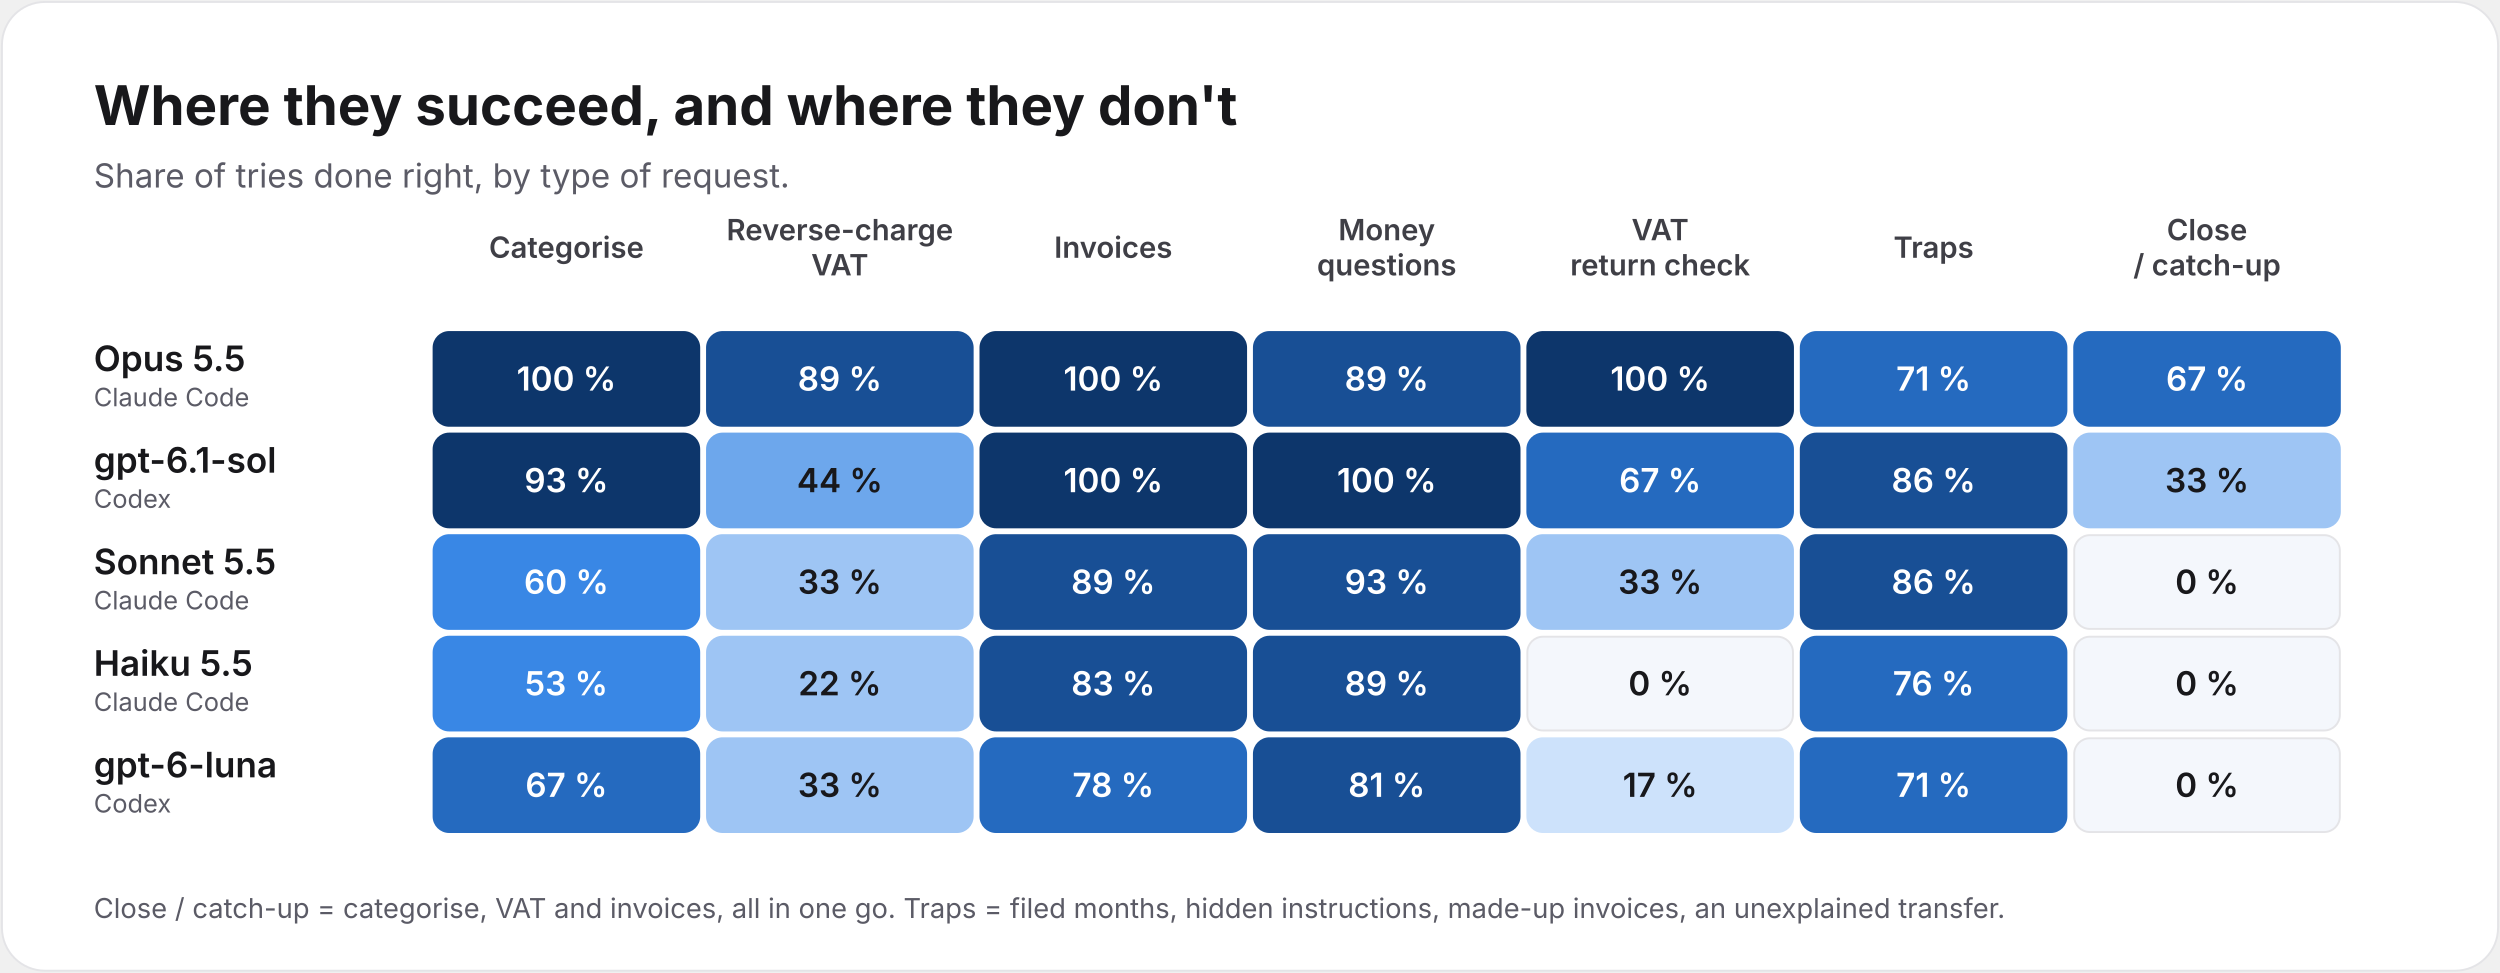
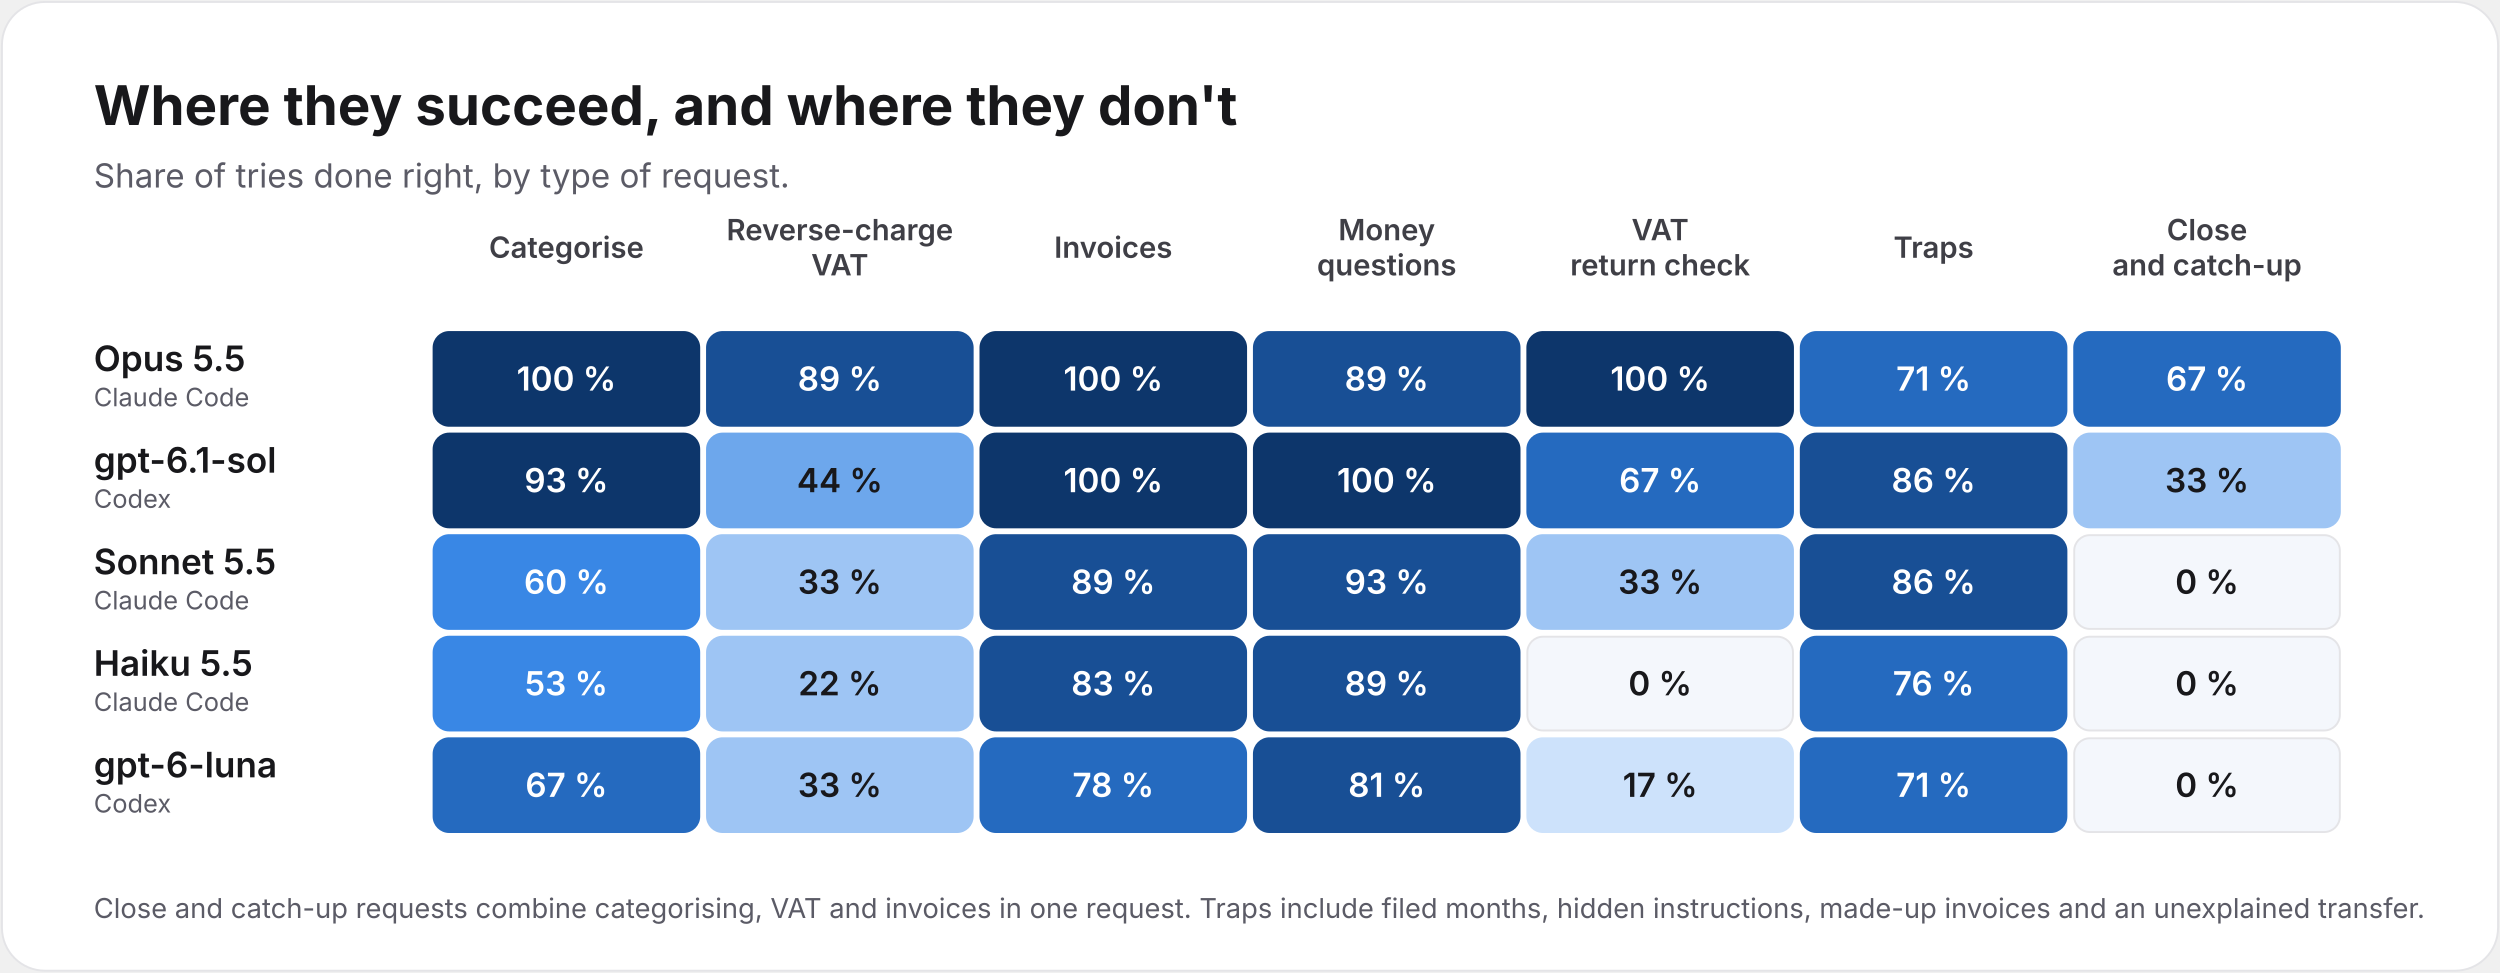
<svg xmlns="http://www.w3.org/2000/svg" width="1280" height="498" viewBox="0 0 1280 498" font-family="-apple-system, BlinkMacSystemFont, 'SF Pro Text', Inter, 'Segoe UI', system-ui, sans-serif" role="img" aria-label="Success by type of request and agent">
  <rect x="1" y="1" width="1278" height="496" rx="22" fill="#ffffff" stroke="#e4e4e7" />
  <text x="48" y="64" font-size="28" font-weight="700" fill="#18181b" text-anchor="start">Where they succeed, and where they don't</text>
  <text x="48" y="96" font-size="17" font-weight="400" fill="#5b5b66" text-anchor="start">Share of tries done right, by type of request.</text>
  <text x="290" y="132" font-size="15" font-weight="600" fill="#3f3f46" text-anchor="middle">Categorise</text>
  <text x="430" y="123" font-size="15" font-weight="600" fill="#3f3f46" text-anchor="middle">Reverse-charge</text>
  <text x="430" y="141" font-size="15" font-weight="600" fill="#3f3f46" text-anchor="middle">VAT</text>
  <text x="570" y="132" font-size="15" font-weight="600" fill="#3f3f46" text-anchor="middle">Invoices</text>
  <text x="710" y="123" font-size="15" font-weight="600" fill="#3f3f46" text-anchor="middle">Money</text>
  <text x="710" y="141" font-size="15" font-weight="600" fill="#3f3f46" text-anchor="middle">questions</text>
  <text x="850" y="123" font-size="15" font-weight="600" fill="#3f3f46" text-anchor="middle">VAT</text>
  <text x="850" y="141" font-size="15" font-weight="600" fill="#3f3f46" text-anchor="middle">return check</text>
  <text x="990" y="132" font-size="15" font-weight="600" fill="#3f3f46" text-anchor="middle">Traps</text>
  <text x="1130" y="123" font-size="15" font-weight="600" fill="#3f3f46" text-anchor="middle">Close</text>
-   <text x="1130" y="141" font-size="15" font-weight="600" fill="#3f3f46" text-anchor="middle">/ catch-up</text>
+   <text x="1130" y="141" font-size="15" font-weight="600" fill="#3f3f46" text-anchor="middle">and catch-up</text>
  <text x="48" y="190" font-size="18" font-weight="600" fill="#18181b" text-anchor="start">Opus 5.5</text>
  <text x="48" y="208" font-size="13" font-weight="400" fill="#5b5b66" text-anchor="start">Claude Code</text>
  <rect x="222" y="170" width="136" height="48" rx="8" fill="#0d366b" stroke="#0d366b" />
  <text x="290" y="200" font-size="17" font-weight="600" fill="#ffffff" text-anchor="middle">100 %</text>
  <rect x="362" y="170" width="136" height="48" rx="8" fill="#184f95" stroke="#184f95" />
  <text x="430" y="200" font-size="17" font-weight="600" fill="#ffffff" text-anchor="middle">89 %</text>
  <rect x="502" y="170" width="136" height="48" rx="8" fill="#0d366b" stroke="#0d366b" />
  <text x="570" y="200" font-size="17" font-weight="600" fill="#ffffff" text-anchor="middle">100 %</text>
  <rect x="642" y="170" width="136" height="48" rx="8" fill="#184f95" stroke="#184f95" />
  <text x="710" y="200" font-size="17" font-weight="600" fill="#ffffff" text-anchor="middle">89 %</text>
  <rect x="782" y="170" width="136" height="48" rx="8" fill="#0d366b" stroke="#0d366b" />
  <text x="850" y="200" font-size="17" font-weight="600" fill="#ffffff" text-anchor="middle">100 %</text>
  <rect x="922" y="170" width="136" height="48" rx="8" fill="#256abf" stroke="#256abf" />
  <text x="990" y="200" font-size="17" font-weight="600" fill="#ffffff" text-anchor="middle">71 %</text>
  <rect x="1062" y="170" width="136" height="48" rx="8" fill="#256abf" stroke="#256abf" />
  <text x="1130" y="200" font-size="17" font-weight="600" fill="#ffffff" text-anchor="middle">67 %</text>
  <text x="48" y="242" font-size="18" font-weight="600" fill="#18181b" text-anchor="start">gpt-6.1-sol</text>
  <text x="48" y="260" font-size="13" font-weight="400" fill="#5b5b66" text-anchor="start">Codex</text>
  <rect x="222" y="222" width="136" height="48" rx="8" fill="#0d366b" stroke="#0d366b" />
  <text x="290" y="252" font-size="17" font-weight="600" fill="#ffffff" text-anchor="middle">93 %</text>
  <rect x="362" y="222" width="136" height="48" rx="8" fill="#6da7ec" stroke="#6da7ec" />
  <text x="430" y="252" font-size="17" font-weight="600" fill="#18181b" text-anchor="middle">44 %</text>
  <rect x="502" y="222" width="136" height="48" rx="8" fill="#0d366b" stroke="#0d366b" />
  <text x="570" y="252" font-size="17" font-weight="600" fill="#ffffff" text-anchor="middle">100 %</text>
  <rect x="642" y="222" width="136" height="48" rx="8" fill="#0d366b" stroke="#0d366b" />
  <text x="710" y="252" font-size="17" font-weight="600" fill="#ffffff" text-anchor="middle">100 %</text>
  <rect x="782" y="222" width="136" height="48" rx="8" fill="#256abf" stroke="#256abf" />
  <text x="850" y="252" font-size="17" font-weight="600" fill="#ffffff" text-anchor="middle">67 %</text>
  <rect x="922" y="222" width="136" height="48" rx="8" fill="#184f95" stroke="#184f95" />
  <text x="990" y="252" font-size="17" font-weight="600" fill="#ffffff" text-anchor="middle">86 %</text>
  <rect x="1062" y="222" width="136" height="48" rx="8" fill="#9ec5f4" stroke="#9ec5f4" />
  <text x="1130" y="252" font-size="17" font-weight="600" fill="#18181b" text-anchor="middle">33 %</text>
  <text x="48" y="294" font-size="18" font-weight="600" fill="#18181b" text-anchor="start">Sonnet 5.5</text>
  <text x="48" y="312" font-size="13" font-weight="400" fill="#5b5b66" text-anchor="start">Claude Code</text>
  <rect x="222" y="274" width="136" height="48" rx="8" fill="#3987e5" stroke="#3987e5" />
  <text x="290" y="304" font-size="17" font-weight="600" fill="#ffffff" text-anchor="middle">60 %</text>
  <rect x="362" y="274" width="136" height="48" rx="8" fill="#9ec5f4" stroke="#9ec5f4" />
  <text x="430" y="304" font-size="17" font-weight="600" fill="#18181b" text-anchor="middle">33 %</text>
  <rect x="502" y="274" width="136" height="48" rx="8" fill="#184f95" stroke="#184f95" />
  <text x="570" y="304" font-size="17" font-weight="600" fill="#ffffff" text-anchor="middle">89 %</text>
  <rect x="642" y="274" width="136" height="48" rx="8" fill="#184f95" stroke="#184f95" />
  <text x="710" y="304" font-size="17" font-weight="600" fill="#ffffff" text-anchor="middle">93 %</text>
  <rect x="782" y="274" width="136" height="48" rx="8" fill="#9ec5f4" stroke="#9ec5f4" />
  <text x="850" y="304" font-size="17" font-weight="600" fill="#18181b" text-anchor="middle">33 %</text>
  <rect x="922" y="274" width="136" height="48" rx="8" fill="#184f95" stroke="#184f95" />
  <text x="990" y="304" font-size="17" font-weight="600" fill="#ffffff" text-anchor="middle">86 %</text>
  <rect x="1062" y="274" width="136" height="48" rx="8" fill="#f4f7fc" stroke="#e4e4e7" />
  <text x="1130" y="304" font-size="17" font-weight="600" fill="#18181b" text-anchor="middle">0 %</text>
  <text x="48" y="346" font-size="18" font-weight="600" fill="#18181b" text-anchor="start">Haiku 5.5</text>
  <text x="48" y="364" font-size="13" font-weight="400" fill="#5b5b66" text-anchor="start">Claude Code</text>
  <rect x="222" y="326" width="136" height="48" rx="8" fill="#3987e5" stroke="#3987e5" />
  <text x="290" y="356" font-size="17" font-weight="600" fill="#ffffff" text-anchor="middle">53 %</text>
  <rect x="362" y="326" width="136" height="48" rx="8" fill="#9ec5f4" stroke="#9ec5f4" />
  <text x="430" y="356" font-size="17" font-weight="600" fill="#18181b" text-anchor="middle">22 %</text>
  <rect x="502" y="326" width="136" height="48" rx="8" fill="#184f95" stroke="#184f95" />
  <text x="570" y="356" font-size="17" font-weight="600" fill="#ffffff" text-anchor="middle">83 %</text>
  <rect x="642" y="326" width="136" height="48" rx="8" fill="#184f95" stroke="#184f95" />
  <text x="710" y="356" font-size="17" font-weight="600" fill="#ffffff" text-anchor="middle">89 %</text>
  <rect x="782" y="326" width="136" height="48" rx="8" fill="#f4f7fc" stroke="#e4e4e7" />
  <text x="850" y="356" font-size="17" font-weight="600" fill="#18181b" text-anchor="middle">0 %</text>
  <rect x="922" y="326" width="136" height="48" rx="8" fill="#256abf" stroke="#256abf" />
  <text x="990" y="356" font-size="17" font-weight="600" fill="#ffffff" text-anchor="middle">76 %</text>
  <rect x="1062" y="326" width="136" height="48" rx="8" fill="#f4f7fc" stroke="#e4e4e7" />
  <text x="1130" y="356" font-size="17" font-weight="600" fill="#18181b" text-anchor="middle">0 %</text>
  <text x="48" y="398" font-size="18" font-weight="600" fill="#18181b" text-anchor="start">gpt-6-luna</text>
  <text x="48" y="416" font-size="13" font-weight="400" fill="#5b5b66" text-anchor="start">Codex</text>
  <rect x="222" y="378" width="136" height="48" rx="8" fill="#256abf" stroke="#256abf" />
  <text x="290" y="408" font-size="17" font-weight="600" fill="#ffffff" text-anchor="middle">67 %</text>
  <rect x="362" y="378" width="136" height="48" rx="8" fill="#9ec5f4" stroke="#9ec5f4" />
  <text x="430" y="408" font-size="17" font-weight="600" fill="#18181b" text-anchor="middle">33 %</text>
  <rect x="502" y="378" width="136" height="48" rx="8" fill="#256abf" stroke="#256abf" />
  <text x="570" y="408" font-size="17" font-weight="600" fill="#ffffff" text-anchor="middle">78 %</text>
  <rect x="642" y="378" width="136" height="48" rx="8" fill="#184f95" stroke="#184f95" />
  <text x="710" y="408" font-size="17" font-weight="600" fill="#ffffff" text-anchor="middle">81 %</text>
  <rect x="782" y="378" width="136" height="48" rx="8" fill="#cde2fb" stroke="#cde2fb" />
  <text x="850" y="408" font-size="17" font-weight="600" fill="#18181b" text-anchor="middle">17 %</text>
  <rect x="922" y="378" width="136" height="48" rx="8" fill="#256abf" stroke="#256abf" />
  <text x="990" y="408" font-size="17" font-weight="600" fill="#ffffff" text-anchor="middle">71 %</text>
  <rect x="1062" y="378" width="136" height="48" rx="8" fill="#f4f7fc" stroke="#e4e4e7" />
  <text x="1130" y="408" font-size="17" font-weight="600" fill="#18181b" text-anchor="middle">0 %</text>
-   <text x="48" y="470" font-size="14" font-weight="400" fill="#5b5b66" text-anchor="start">Close / catch-up = categorise, VAT and invoices, all in one go. Traps = filed months, hidden instructions, made-up invoices, an unexplained transfer.</text>
+   <text x="48" y="470" font-size="14" font-weight="400" fill="#5b5b66" text-anchor="start">Close and catch-up requests combine categorising, VAT and invoices in one request. Traps include filed months, hidden instructions, made-up invoices and an unexplained transfer.</text>
</svg>
